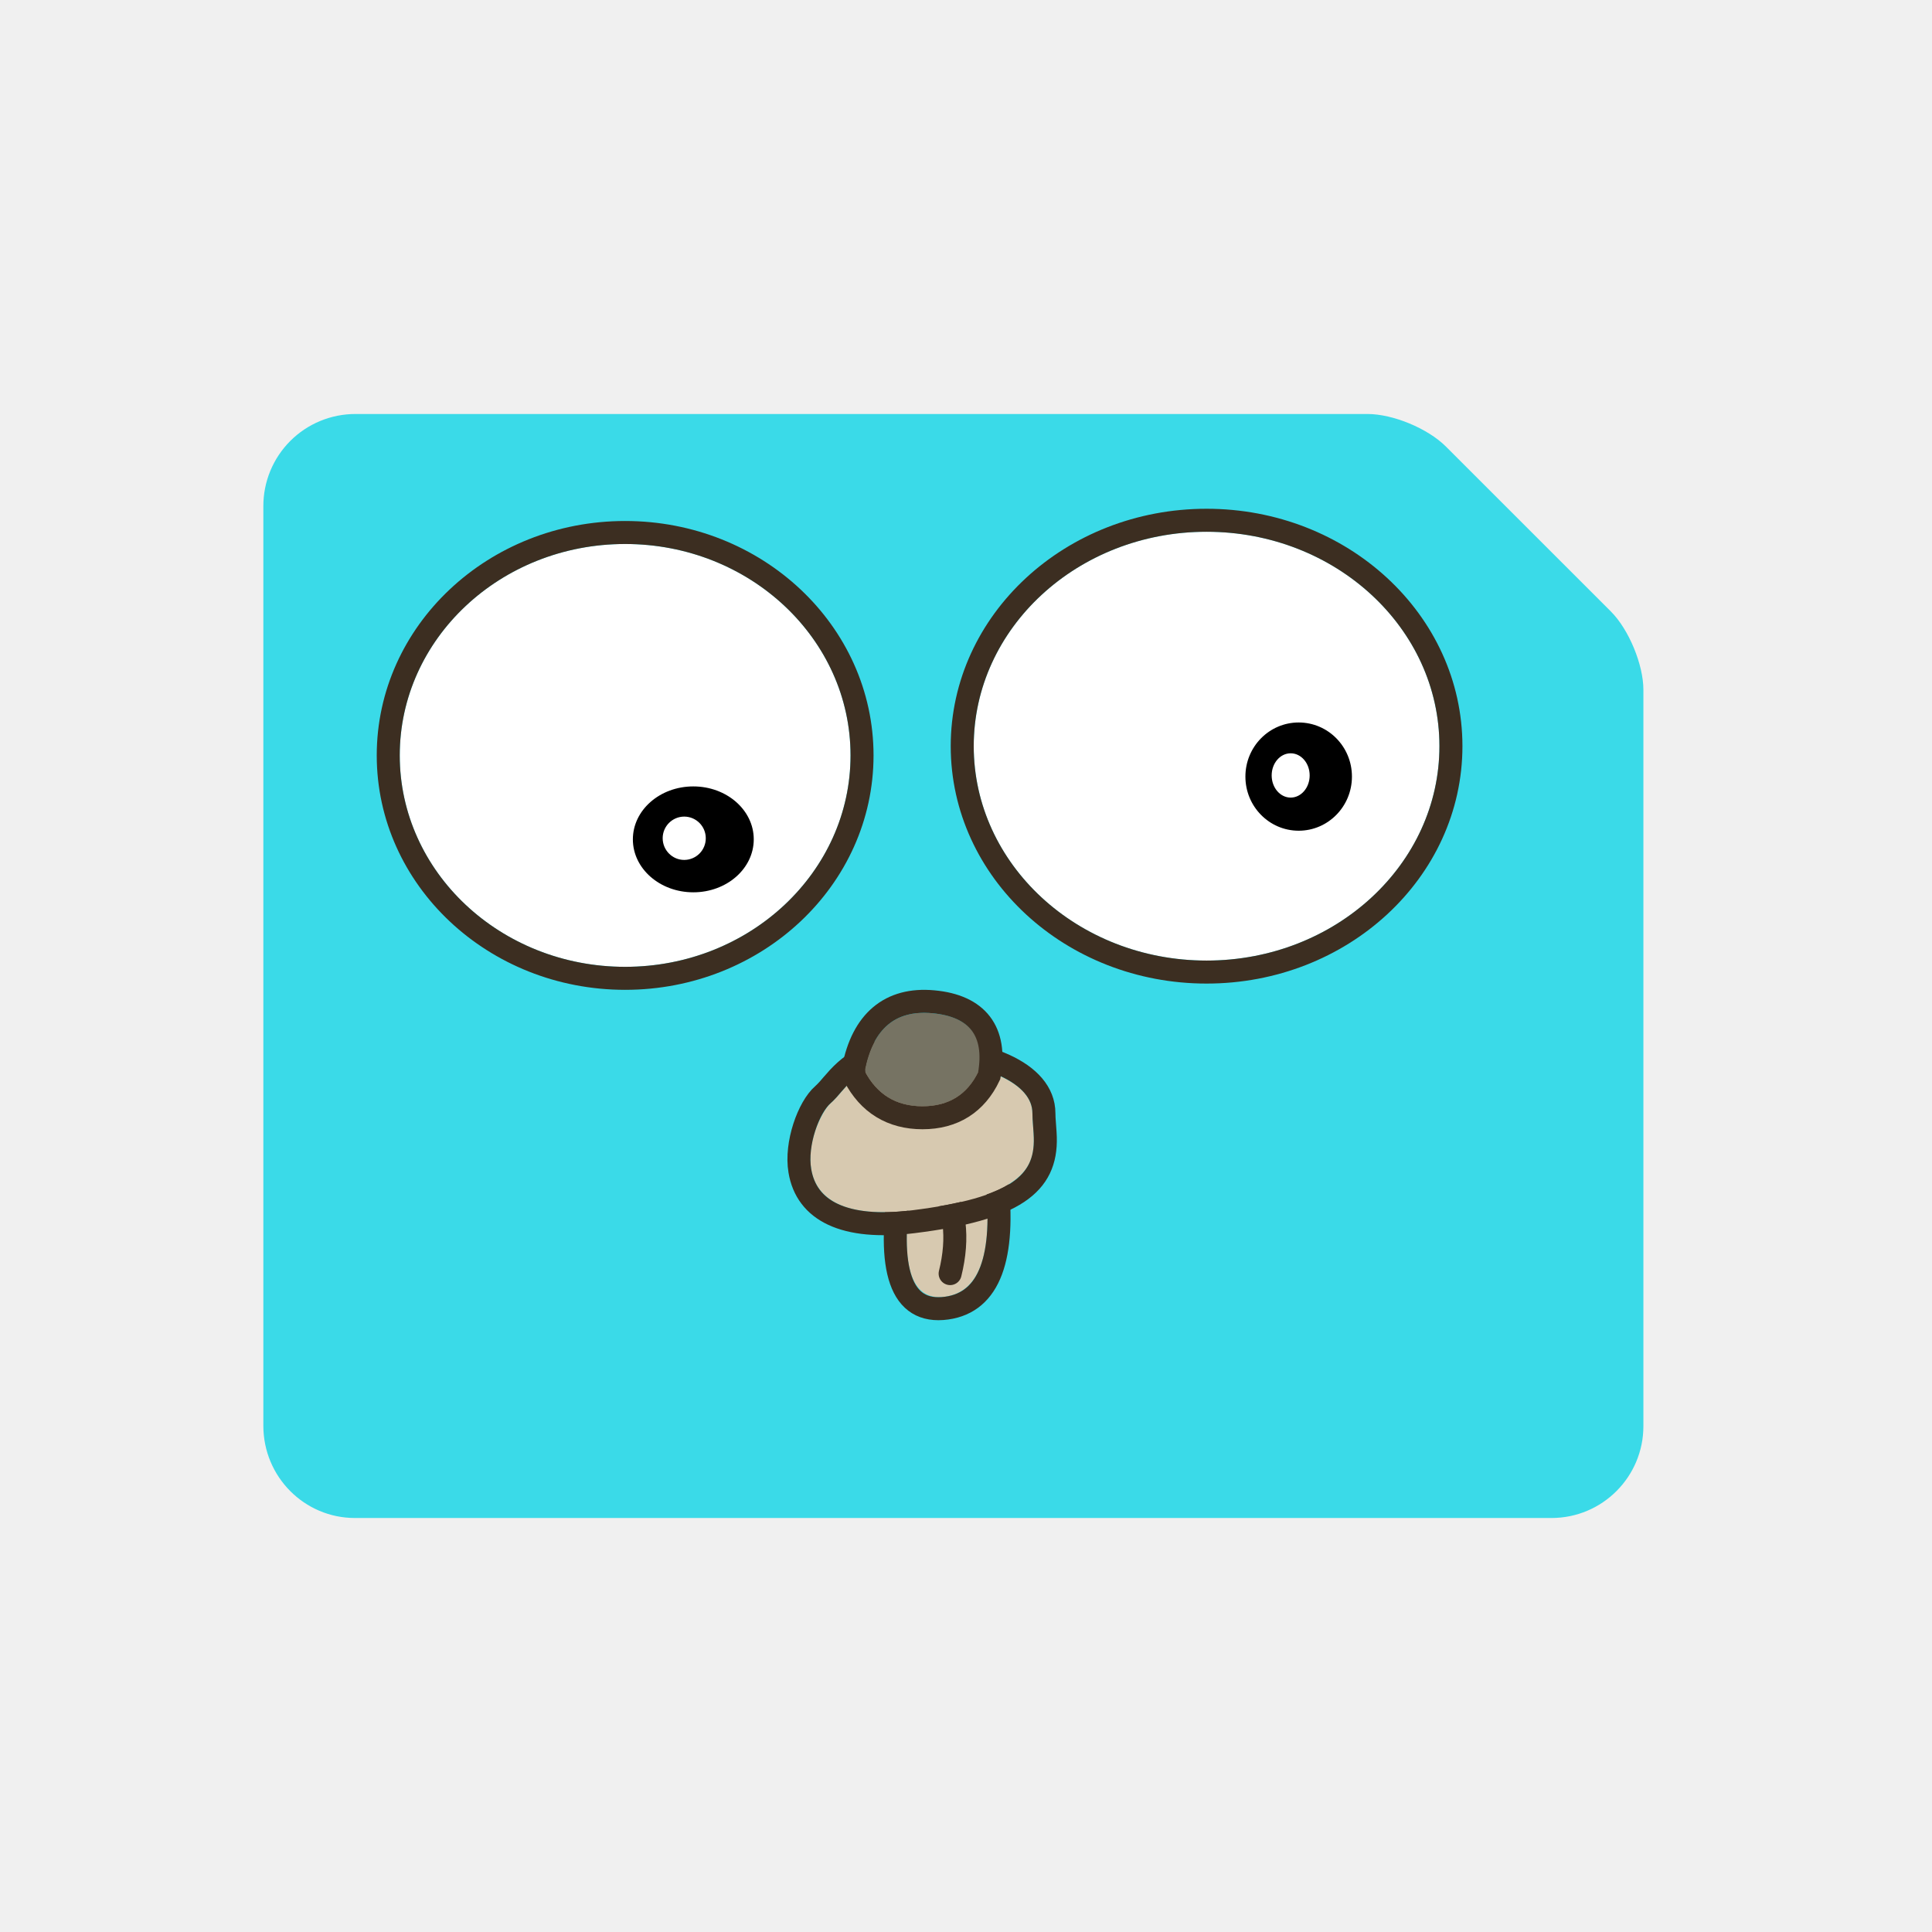
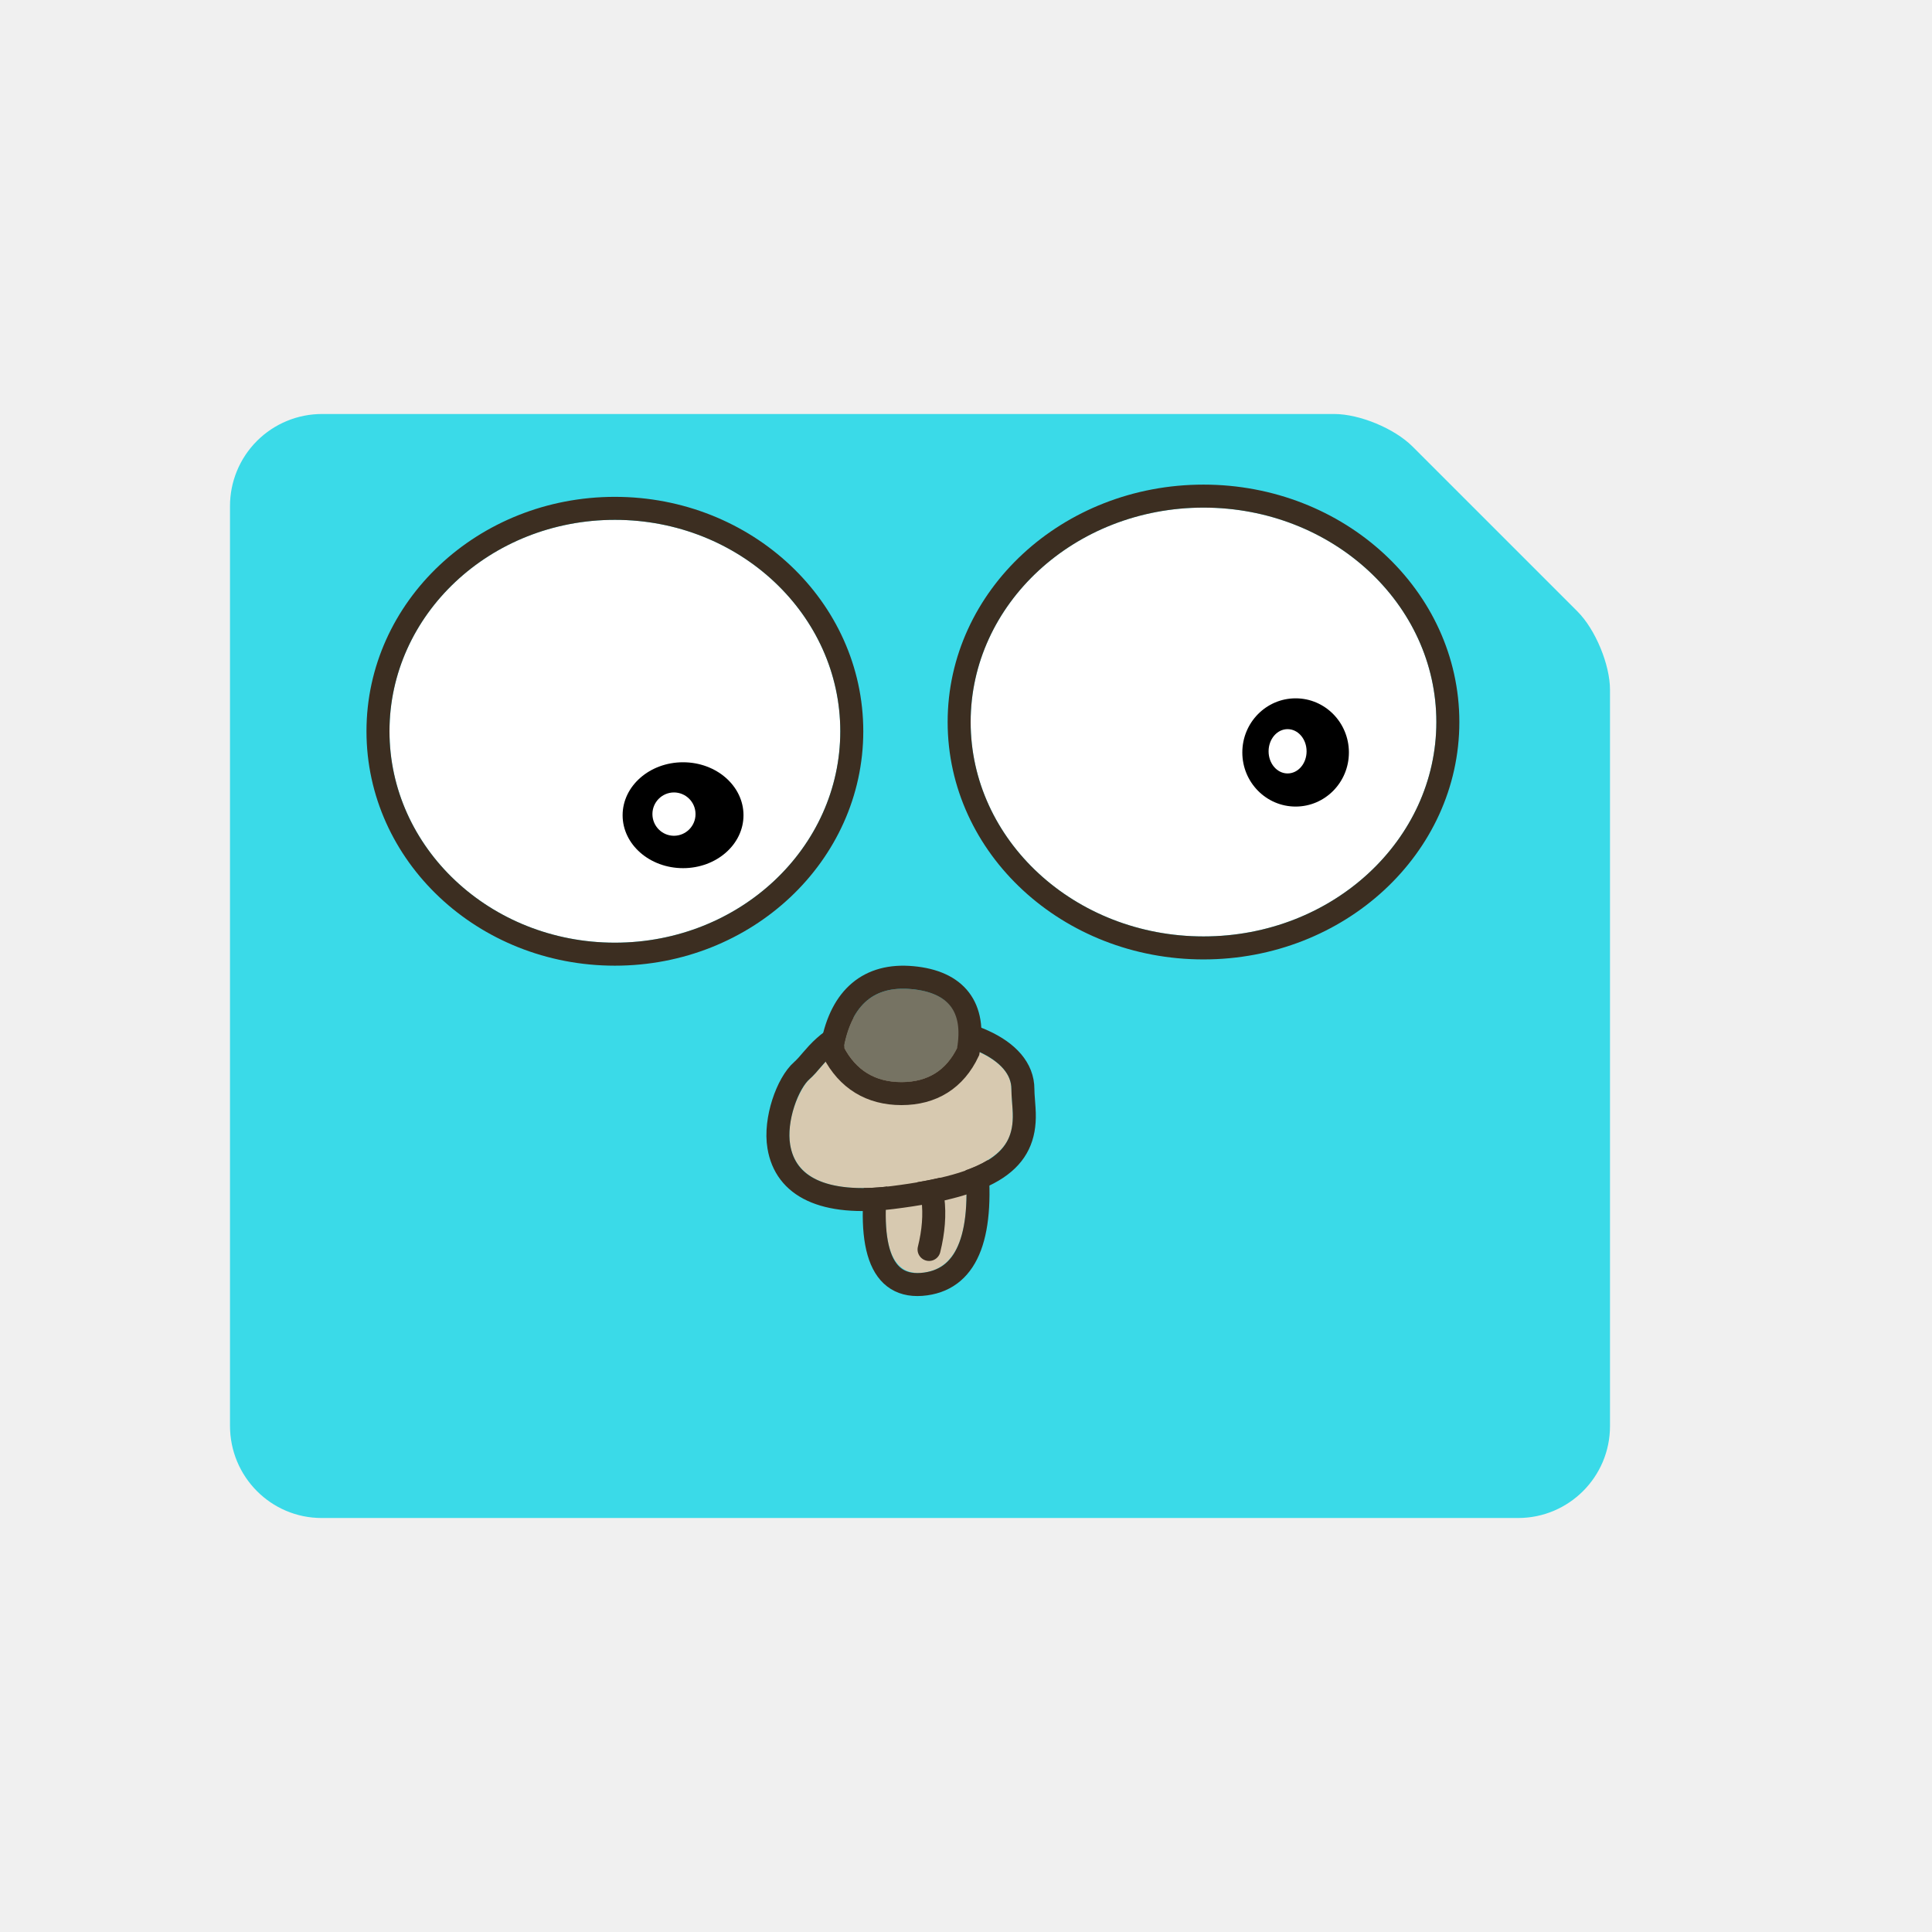
<svg xmlns="http://www.w3.org/2000/svg" xmlns:xlink="http://www.w3.org/1999/xlink" viewBox="0 0 42 42">
  <defs>
    <ellipse id="a" cx="5.367" cy="4.897" rx="4.9" ry="4.596" />
    <ellipse id="b" cx="5.163" cy="4.696" rx="5.062" ry="4.661" />
    <path d="M2.362 4.23c-.274 1.729-.031 2.54.727 2.434.76-.105 1.05-.955.873-2.55l-1.6.116z" id="c" />
    <path d="M2.37 1.519c-1.198 0-1.415.632-1.773.943-.359.31-1.353 2.712 1.773 2.323 3.126-.388 2.617-1.324 2.617-2.107 0-.783-1.418-1.159-2.617-1.159z" id="d" />
    <path d="M1.34 1.754C1.514.844 2.005.427 2.812.502c.806.075 1.143.492 1.01 1.252-.243.514-.651.771-1.225.771-.573 0-.992-.257-1.257-.77z" id="e" />
  </defs>
  <g fill="none" fill-rule="evenodd">
-     <path d="M5.725 11.005A2 2 0 0 1 7.728 9H29.73c.55 0 1.308.313 1.701.706l3.589 3.588c.39.39.706 1.157.706 1.7v16.009A1.998 1.998 0 0 1 33.733 33H7.716c-1.1 0-1.991-.897-1.991-2.005v-19.99z" fill="#3ADAE8" />
-     <g transform="translate(8.223 11.525)">
+     <path d="M5 11.005A2 2 0 0 1 7.004 9h22c.55 0 1.309.313 1.702.706l3.588 3.588c.39.39.706 1.157.706 1.7v16.009A1.998 1.998 0 0 1 33.008 33H6.992C5.892 33 5 32.103 5 30.995v-19.99z" fill="#3ADAE8" />
+     <g transform="translate(8 11)">
      <use fill="#FFF" xlink:href="#a" />
      <ellipse stroke="#3C2E21" stroke-width=".5" cx="5.367" cy="4.897" rx="5.15" ry="4.846" />
    </g>
-     <path d="M15.072 19.398c-.726 0-1.314-.515-1.314-1.151s.588-1.151 1.314-1.151c.726 0 1.314.515 1.314 1.15 0 .637-.588 1.152-1.314 1.152zm-.198-.704a.47.47 0 0 0 .469-.472.47.47 0 0 0-.469-.47.47.47 0 0 0-.468.47c0 .26.21.472.468.472z" fill="#000" />
-     <g transform="translate(21.067 11.525)">
+     <path d="M14.85 18.873c-.727 0-1.315-.515-1.315-1.15 0-.636.588-1.152 1.314-1.152.726 0 1.314.516 1.314 1.151 0 .636-.588 1.151-1.314 1.151zm-.198-.704a.47.47 0 0 0 .468-.471.47.47 0 0 0-.468-.471.47.47 0 0 0-.469.47c0 .261.21.472.469.472z" fill="#000" />
+     <g transform="translate(21 11)">
      <use fill="#FFF" xlink:href="#b" />
      <ellipse stroke="#3C2E21" stroke-width=".5" cx="5.163" cy="4.696" rx="5.312" ry="4.911" />
    </g>
-     <path d="M28.232 18.059c-.64 0-1.158-.527-1.158-1.177s.519-1.176 1.158-1.176c.64 0 1.158.526 1.158 1.176 0 .65-.518 1.177-1.158 1.177zm-.174-.72c.228 0 .413-.216.413-.482s-.185-.481-.413-.481c-.228 0-.413.215-.413.481s.185.482.413.482z" fill="#000" />
+     <path d="M28.166 17.534c-.64 0-1.159-.527-1.159-1.176 0-.65.519-1.177 1.159-1.177s1.158.527 1.158 1.177-.519 1.176-1.158 1.176zm-.175-.72c.229 0 .413-.215.413-.481s-.184-.482-.413-.482c-.228 0-.413.216-.413.482s.185.481.413.481z" fill="#000" />
    <g>
-       <g transform="translate(17.457 21.525)">
+       <g transform="translate(17 21)">
        <use fill="#D7C9B0" xlink:href="#c" />
        <path stroke="#3C2E21" stroke-width=".5" d="M2.146 3.995l2.038-.147.026.24c.19 1.711-.145 2.693-1.086 2.824-1.01.14-1.306-.846-1.009-2.72l.031-.197z" />
      </g>
-       <path d="M20.403 25.657c.363.567.447 1.244.252 2.03" stroke="#3C2E21" stroke-width=".5" stroke-linecap="round" stroke-linejoin="round" />
-       <g transform="translate(17.457 21.525)">
+       <path d="M19.946 25.132c.363.567.446 1.244.251 2.03" stroke="#3C2E21" stroke-width=".5" stroke-linecap="round" stroke-linejoin="round" />
+       <g transform="translate(17 21)">
        <use fill="#D7C9B0" xlink:href="#d" />
        <path stroke="#3C2E21" stroke-width=".5" d="M2.37 1.269c1.543 0 2.867.504 2.867 1.409 0 .071.004.13.015.275.009.119.013.175.015.246.03 1.02-.67 1.562-2.866 1.835C.898 5.22.074 4.796-.069 3.926-.168 3.34.12 2.544.432 2.273c.033-.029.067-.064.11-.11.016-.019.173-.2.228-.26.394-.421.848-.634 1.6-.634z" />
      </g>
-       <g transform="translate(17.457 21.525)">
+       <g transform="translate(17 21)">
        <use fill="#767363" xlink:href="#e" />
        <path stroke="#3C2E21" stroke-width=".5" d="M1.095 1.707C1.292.677 1.893.165 2.835.253 3.785.34 4.227.89 4.047 1.86c-.284.602-.78.914-1.45.914-.667 0-1.172-.31-1.48-.906l-.022-.162z" />
      </g>
    </g>
  </g>
</svg>
